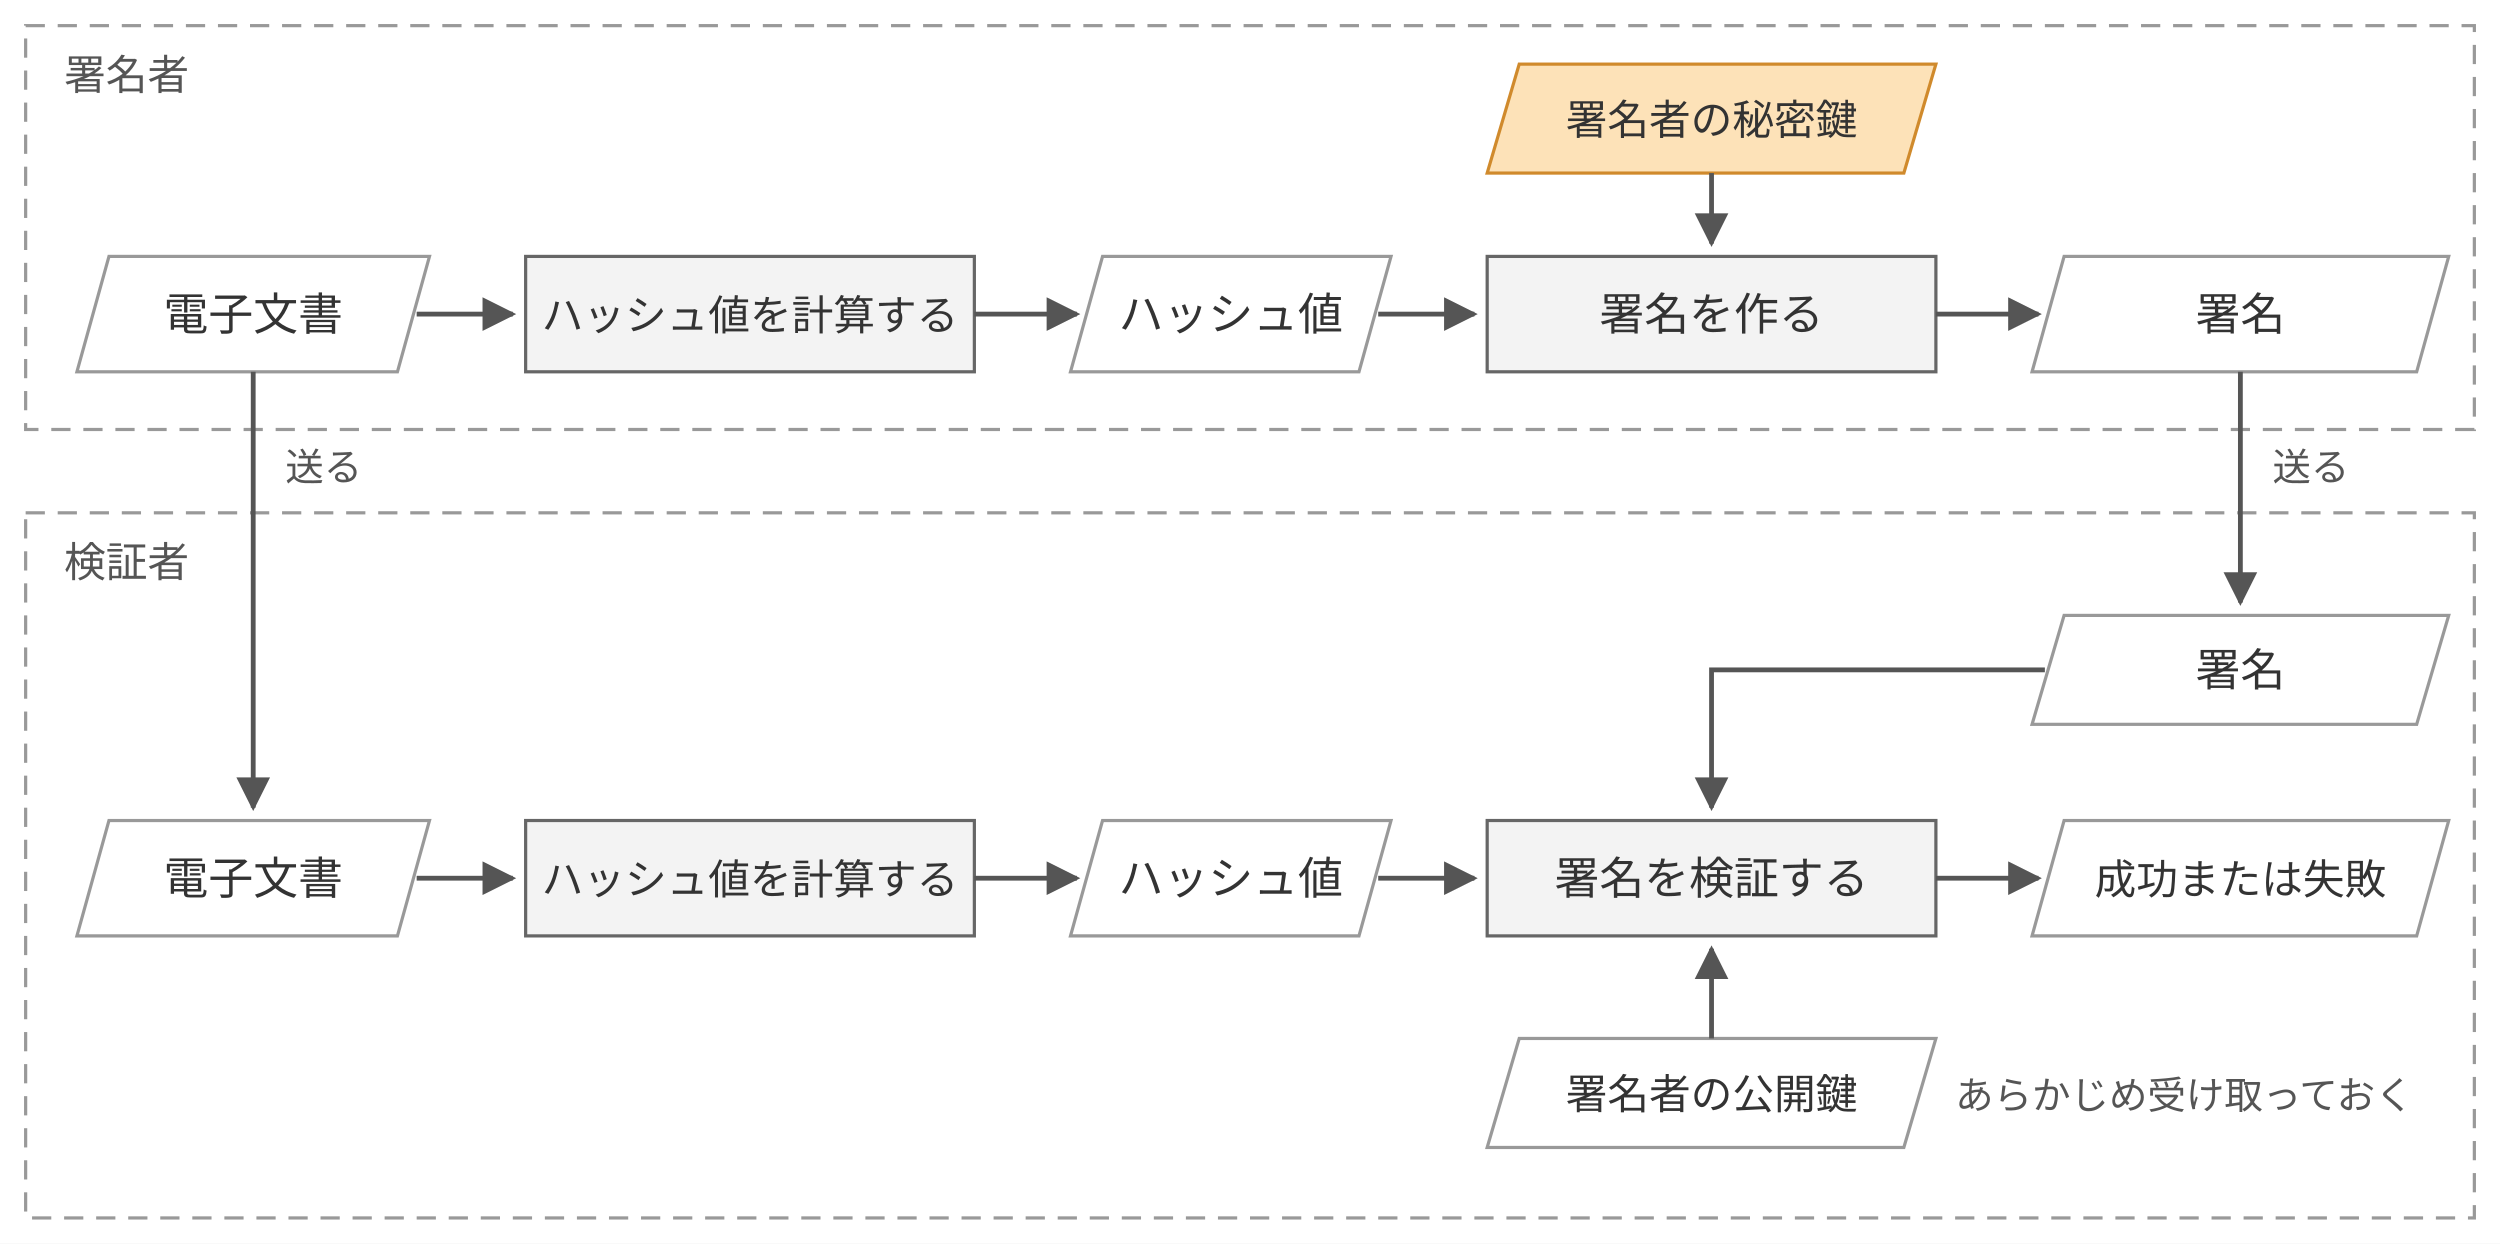
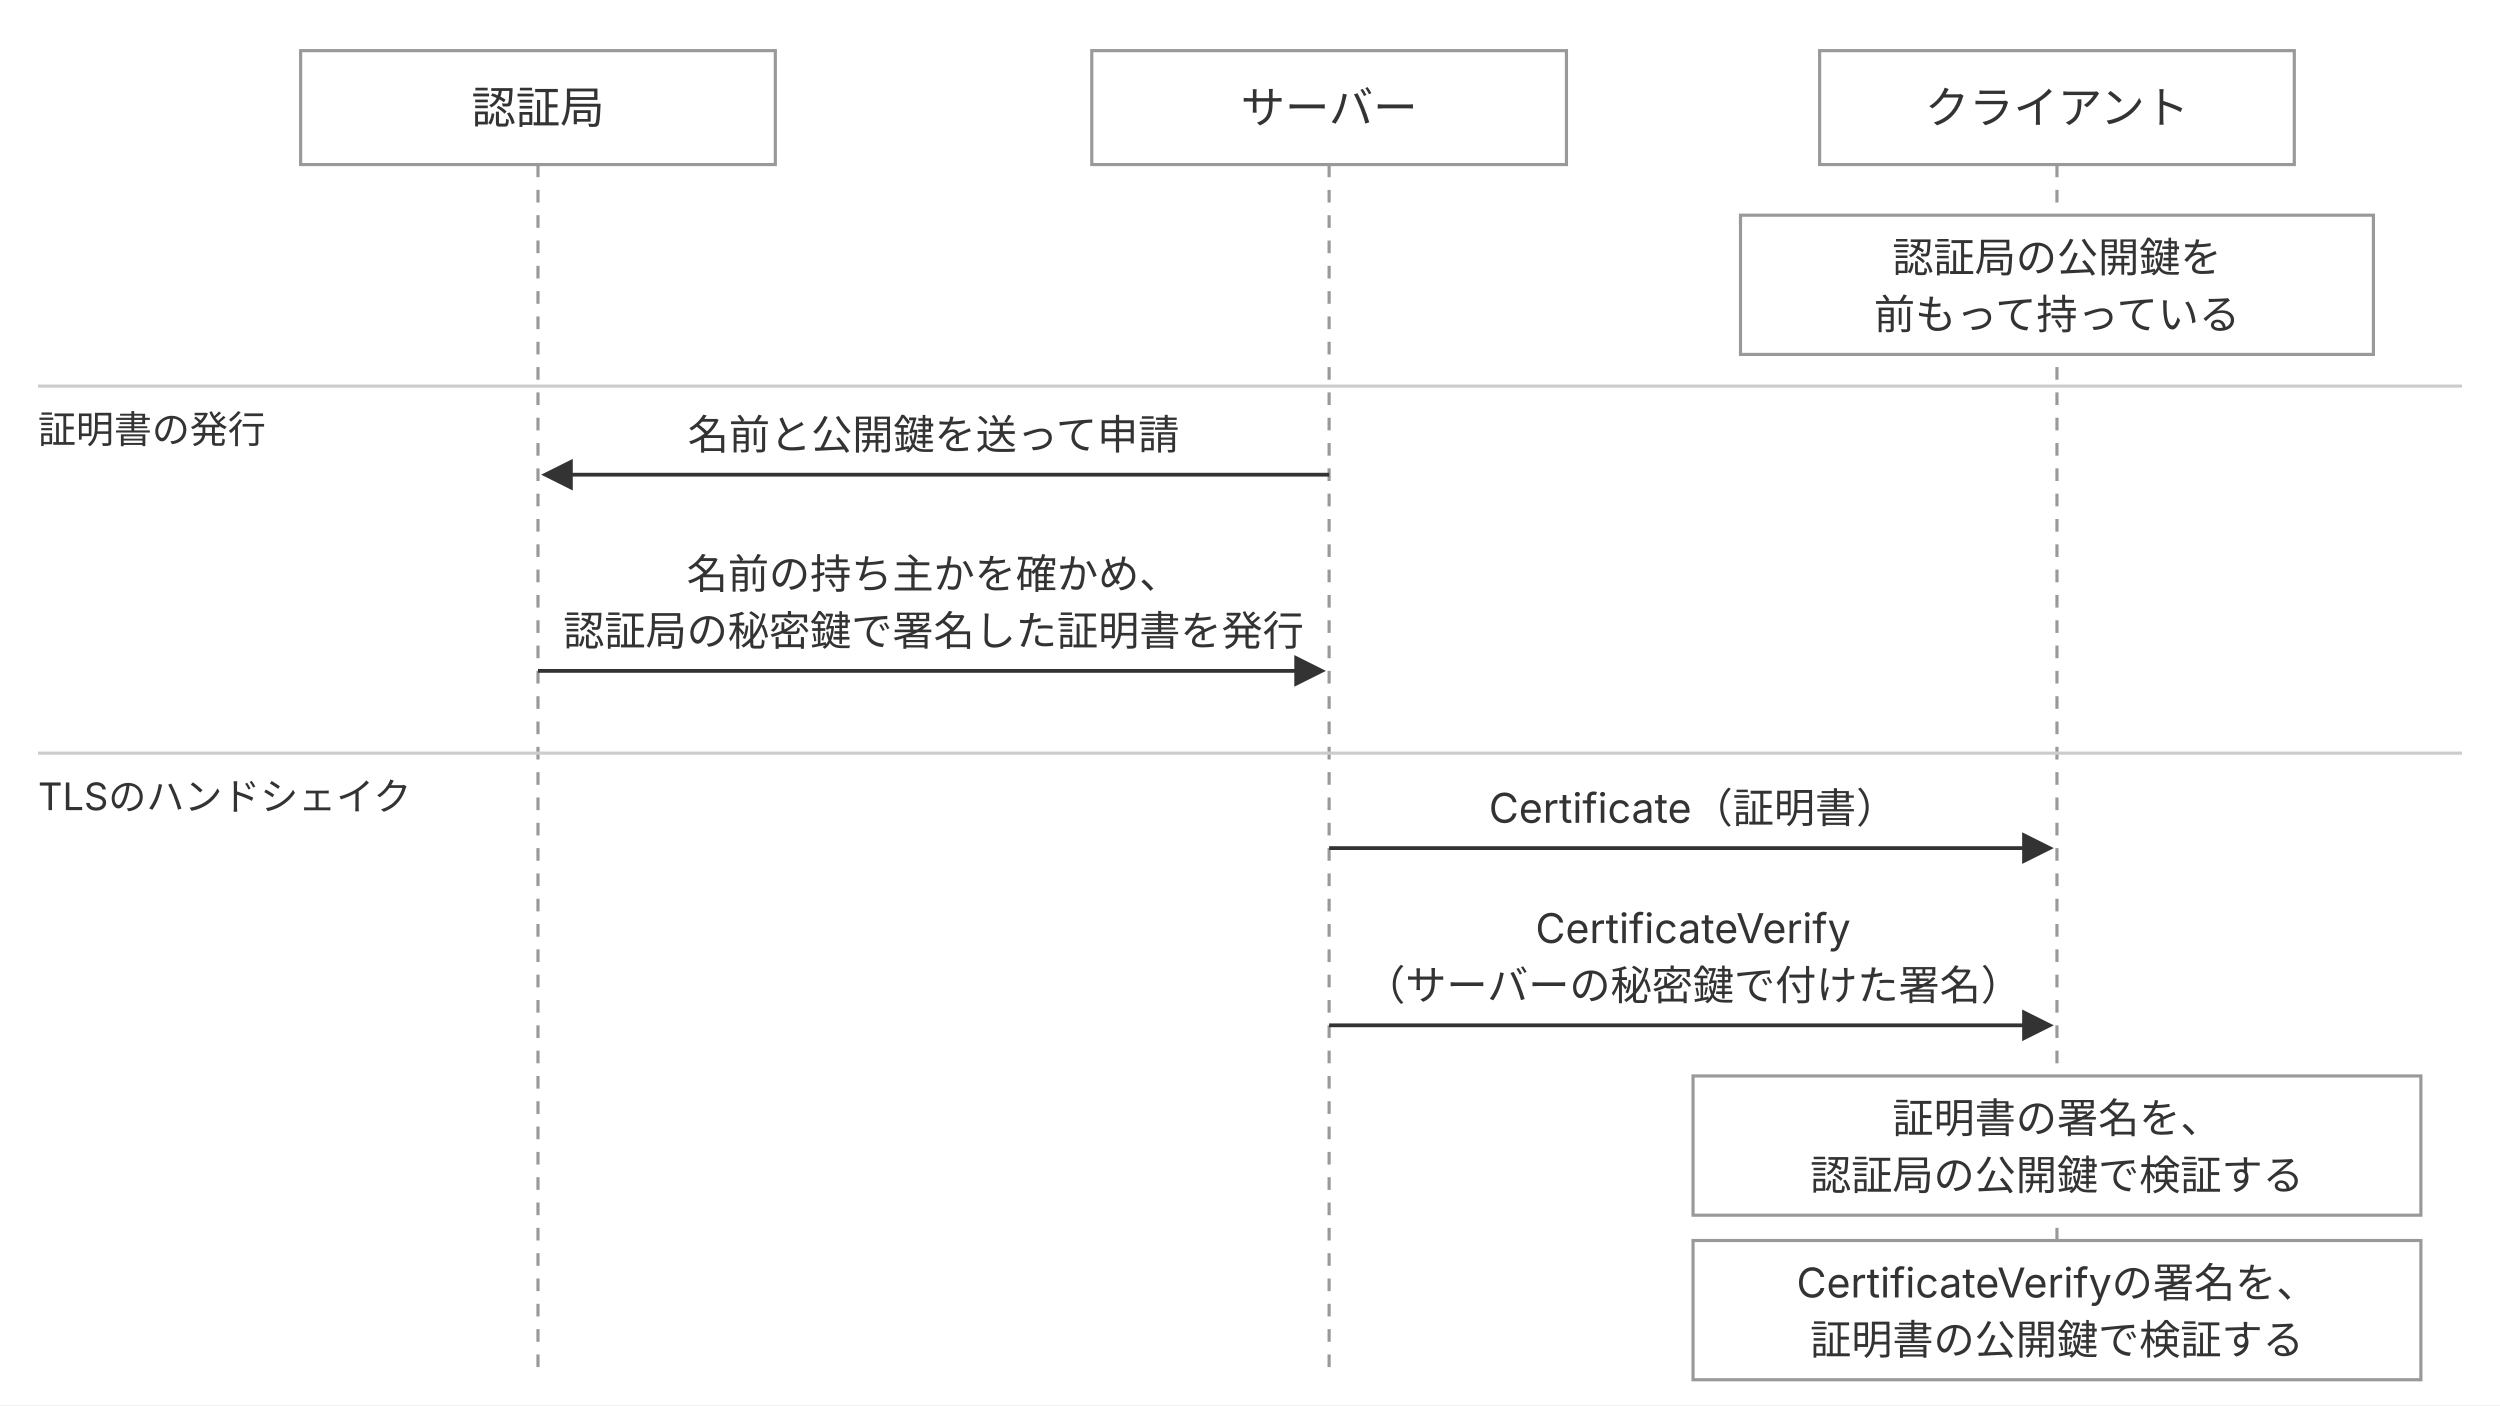
- <svg xmlns="http://www.w3.org/2000/svg" viewBox="0 0 780 388" width="780" height="388" font-family="-apple-system, BlinkMacSystemFont, 'Hiragino Sans', 'Hiragino Kaku Gothic ProN', 'Noto Sans JP', 'Yu Gothic', sans-serif" font-size="14">
-   <defs>
-     <marker id="ah" viewBox="0 0 10 10" refX="9" refY="5" markerWidth="7" markerHeight="7" orient="auto-start-reverse">
-       <path d="M 0 0 L 10 5 L 0 10 z" fill="#555555" />
-     </marker>
-   </defs>
-   <rect width="780" height="388" fill="#ffffff" />
-   <rect x="8" y="8" width="764" height="126" fill="#ffffff" stroke="#999999" stroke-dasharray="6 4" />
-   <text x="20" y="28" fill="#555555" text-anchor="start" font-size="13">署名者</text>
-   <polygon points="34,80 134,80 124,116 24,116" fill="#ffffff" stroke="#999999" />
-   <text x="79.0" y="103.0" fill="#333333" text-anchor="middle">電子文書</text>
-   <rect x="164" y="80" width="140" height="36" fill="#f3f3f3" stroke="#666666" />
-   <text x="234.0" y="103.0" fill="#333333" text-anchor="middle" font-size="13">ハッシュ値を計算する</text>
-   <polygon points="344,80 434,80 424,116 334,116" fill="#ffffff" stroke="#999999" />
-   <text x="384.0" y="103.0" fill="#333333" text-anchor="middle">ハッシュ値</text>
-   <rect x="464" y="80" width="140" height="36" fill="#f3f3f3" stroke="#666666" />
-   <text x="534.0" y="103.0" fill="#333333" text-anchor="middle">署名を作る</text>
-   <polygon points="644,80 764,80 754,116 634,116" fill="#ffffff" stroke="#999999" />
-   <text x="699.0" y="103.0" fill="#333333" text-anchor="middle">署名</text>
-   <polygon points="474,20 604,20 594,54 464,54" fill="#fde2b8" stroke="#d08a2c" />
-   <text x="534.0" y="42.0" fill="#333333" text-anchor="middle" font-size="13">署名者の秘密鍵</text>
-   <polyline points="130,98.0 160,98.0" fill="none" stroke="#555555" stroke-width="1.5" marker-end="url(#ah)" />
-   <polyline points="304,98.0 336,98.0" fill="none" stroke="#555555" stroke-width="1.5" marker-end="url(#ah)" />
-   <polyline points="430,98.0 460,98.0" fill="none" stroke="#555555" stroke-width="1.5" marker-end="url(#ah)" />
-   <polyline points="604,98.0 636,98.0" fill="none" stroke="#555555" stroke-width="1.5" marker-end="url(#ah)" />
-   <polyline points="534.0,54 534.0,76" fill="none" stroke="#555555" stroke-width="1.5" marker-end="url(#ah)" />
-   <rect x="8" y="160" width="764" height="220" fill="#ffffff" stroke="#999999" stroke-dasharray="6 4" />
-   <text x="20" y="180" fill="#555555" text-anchor="start" font-size="13">検証者</text>
-   <polygon points="34,256 134,256 124,292 24,292" fill="#ffffff" stroke="#999999" />
-   <text x="79.0" y="279.0" fill="#333333" text-anchor="middle">電子文書</text>
-   <rect x="164" y="256" width="140" height="36" fill="#f3f3f3" stroke="#666666" />
-   <text x="234.0" y="279.0" fill="#333333" text-anchor="middle" font-size="13">ハッシュ値を計算する</text>
-   <polygon points="344,256 434,256 424,292 334,292" fill="#ffffff" stroke="#999999" />
-   <text x="384.0" y="279.0" fill="#333333" text-anchor="middle">ハッシュ値</text>
-   <rect x="464" y="256" width="140" height="36" fill="#f3f3f3" stroke="#666666" />
-   <text x="534.0" y="279.0" fill="#333333" text-anchor="middle">署名を検証する</text>
-   <polygon points="644,256 764,256 754,292 634,292" fill="#ffffff" stroke="#999999" />
-   <text x="699.0" y="279.0" fill="#333333" text-anchor="middle" font-size="13">成功または失敗</text>
-   <polyline points="130,274.0 160,274.0" fill="none" stroke="#555555" stroke-width="1.5" marker-end="url(#ah)" />
-   <polyline points="304,274.0 336,274.0" fill="none" stroke="#555555" stroke-width="1.5" marker-end="url(#ah)" />
-   <polyline points="430,274.0 460,274.0" fill="none" stroke="#555555" stroke-width="1.5" marker-end="url(#ah)" />
-   <polyline points="604,274.0 636,274.0" fill="none" stroke="#555555" stroke-width="1.5" marker-end="url(#ah)" />
-   <polygon points="644,192 764,192 754,226 634,226" fill="#ffffff" stroke="#999999" />
-   <text x="699.0" y="214.0" fill="#333333" text-anchor="middle">署名</text>
-   <polyline points="638,209 534.0,209 534.0,252" fill="none" stroke="#555555" stroke-width="1.5" marker-end="url(#ah)" />
-   <polygon points="474,324 604,324 594,358 464,358" fill="#ffffff" stroke="#999999" />
-   <text x="534.0" y="346.0" fill="#333333" text-anchor="middle" font-size="13">署名者の公開鍵</text>
-   <polyline points="534.0,324 534.0,296" fill="none" stroke="#555555" stroke-width="1.5" marker-end="url(#ah)" />
-   <text x="610" y="346" fill="#555555" text-anchor="start" font-size="12">あらかじめ受け取っておく</text>
-   <polyline points="79.0,116 79.0,252" fill="none" stroke="#555555" stroke-width="1.5" marker-end="url(#ah)" />
-   <text x="89.0" y="150" fill="#555555" text-anchor="start" font-size="12">送る</text>
-   <polyline points="699.0,116 699.0,188" fill="none" stroke="#555555" stroke-width="1.5" marker-end="url(#ah)" />
-   <text x="709.0" y="150" fill="#555555" text-anchor="start" font-size="12">送る</text>
+ <svg xmlns="http://www.w3.org/2000/svg" viewBox="0 0 790 444" width="790" height="444" font-family="-apple-system, BlinkMacSystemFont, 'Hiragino Sans', 'Hiragino Kaku Gothic ProN', 'Noto Sans JP', 'Yu Gothic', sans-serif" font-size="14">
+   <rect width="790" height="444" fill="#ffffff" />
+   <path d="M 170 52 V 432" fill="none" stroke="#999999" stroke-dasharray="4 4" />
+   <rect x="95.0" y="16" width="150" height="36" fill="#ffffff" stroke="#999999" />
+   <text x="170" y="39.0" fill="#333333" text-anchor="middle">認証局</text>
+   <path d="M 420 52 V 432" fill="none" stroke="#999999" stroke-dasharray="4 4" />
+   <rect x="345.0" y="16" width="150" height="36" fill="#ffffff" stroke="#999999" />
+   <text x="420" y="39.0" fill="#333333" text-anchor="middle">サーバー</text>
+   <path d="M 650 52 V 432" fill="none" stroke="#999999" stroke-dasharray="4 4" />
+   <rect x="575.0" y="16" width="150" height="36" fill="#ffffff" stroke="#999999" />
+   <text x="650" y="39.0" fill="#333333" text-anchor="middle">クライアント</text>
+   <rect x="550.0" y="68" width="200" height="44" fill="#ffffff" stroke="#999999" />
+   <text x="650" y="86.0" fill="#333333" text-anchor="middle" font-size="13">認証局の公開鍵を</text>
+   <text x="650" y="104.0" fill="#333333" text-anchor="middle" font-size="13">前もって持っている</text>
+   <path d="M 12 122 H 778" fill="none" stroke="#cccccc" />
+   <text x="12" y="140" fill="#333333" font-size="12">証明書の発行</text>
+   <path d="M 12 238 H 778" fill="none" stroke="#cccccc" />
+   <text x="12" y="256" fill="#333333" font-size="12">TLSのハンドシェイク</text>
+   <path d="M 420 150 H 179" fill="none" stroke="#333333" stroke-width="1.2" />
+   <path d="M 171 150 L 181 145 L 181 155 Z" fill="#333333" />
+   <text x="295.0" y="142" fill="#333333" text-anchor="middle" font-size="13">名前と公開鍵を送って申請</text>
+   <path d="M 170 212 H 411" fill="none" stroke="#333333" stroke-width="1.2" />
+   <path d="M 419 212 L 409 207 L 409 217 Z" fill="#333333" />
+   <text x="295.0" y="204" fill="#333333" text-anchor="middle" font-size="13">認証局の秘密鍵で署名した証明書を発行</text>
+   <text x="295.0" y="186" fill="#333333" text-anchor="middle" font-size="13">名前の持ち主かを確かめ、</text>
+   <path d="M 420 268 H 641" fill="none" stroke="#333333" stroke-width="1.2" />
+   <path d="M 649 268 L 639 263 L 639 273 Z" fill="#333333" />
+   <text x="535.0" y="260" fill="#333333" text-anchor="middle" font-size="13">Certificate（証明書）</text>
+   <path d="M 420 324 H 641" fill="none" stroke="#333333" stroke-width="1.2" />
+   <path d="M 649 324 L 639 319 L 639 329 Z" fill="#333333" />
+   <text x="535.0" y="316" fill="#333333" text-anchor="middle" font-size="13">（サーバーの秘密鍵で付けた署名）</text>
+   <text x="535.0" y="298" fill="#333333" text-anchor="middle" font-size="13">CertificateVerify</text>
+   <rect x="535.0" y="340" width="230" height="44" fill="#ffffff" stroke="#999999" />
+   <text x="650" y="358.0" fill="#333333" text-anchor="middle" font-size="13">証明書の署名を、</text>
+   <text x="650" y="376.0" fill="#333333" text-anchor="middle" font-size="13">認証局の公開鍵で検証する</text>
+   <rect x="535.0" y="392" width="230" height="44" fill="#ffffff" stroke="#999999" />
+   <text x="650" y="410.0" fill="#333333" text-anchor="middle" font-size="13">CertificateVerifyの署名を、</text>
+   <text x="650" y="428.0" fill="#333333" text-anchor="middle" font-size="13">証明書の公開鍵で検証する</text>
</svg>
